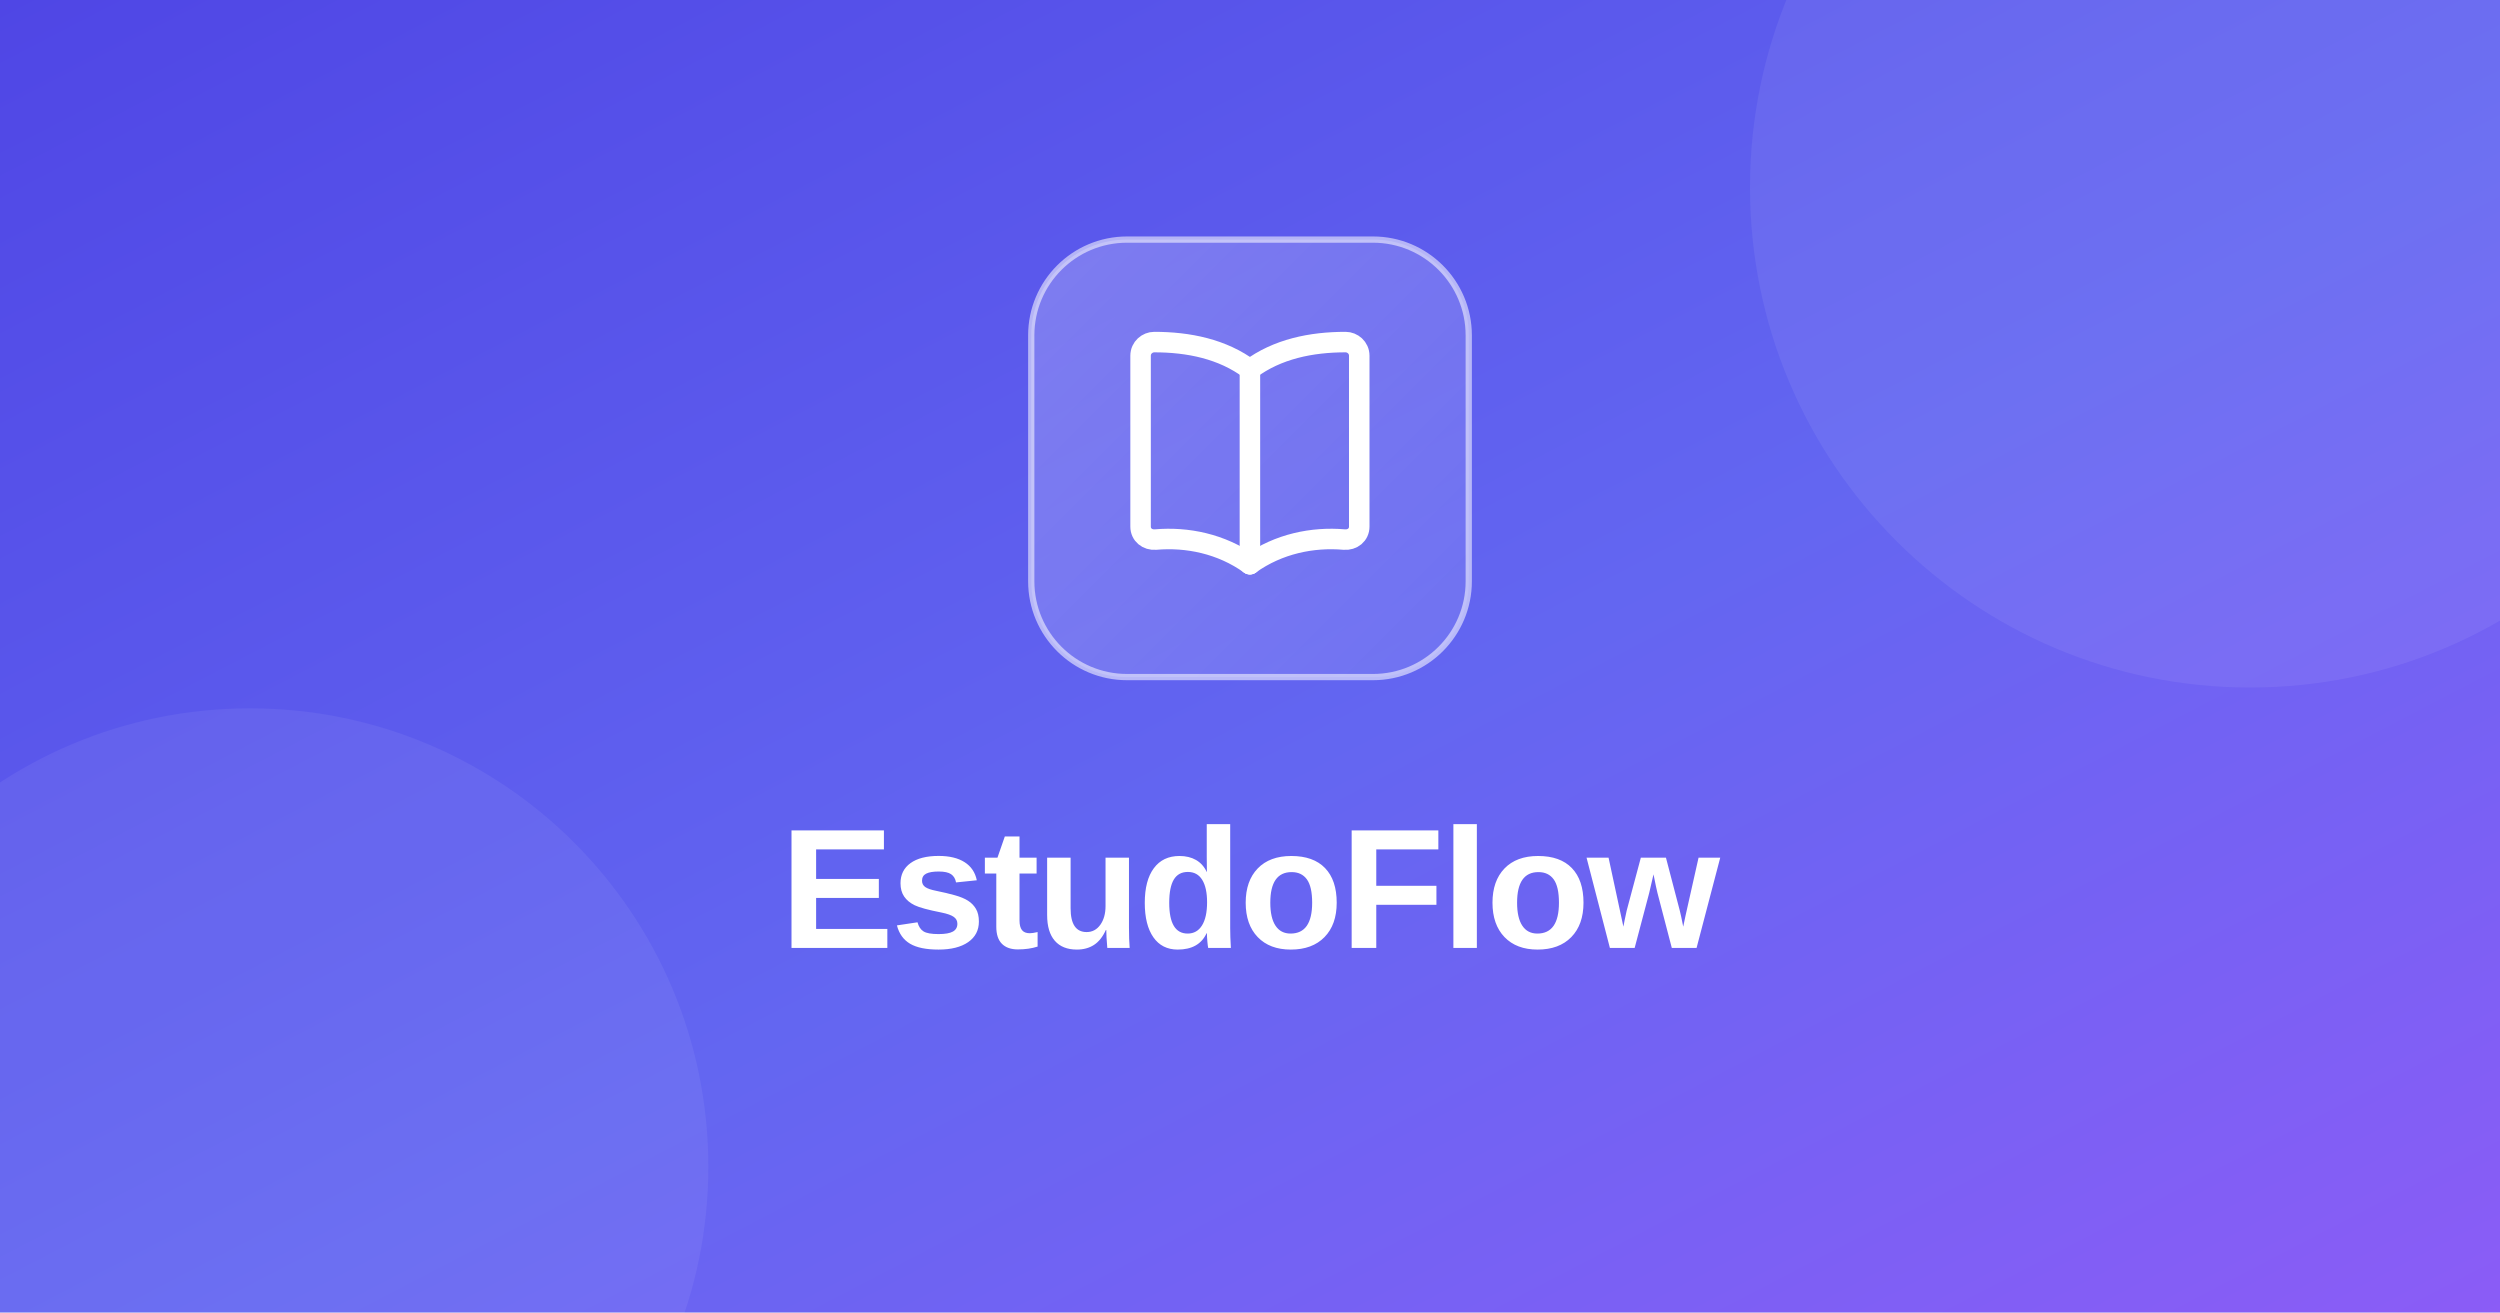
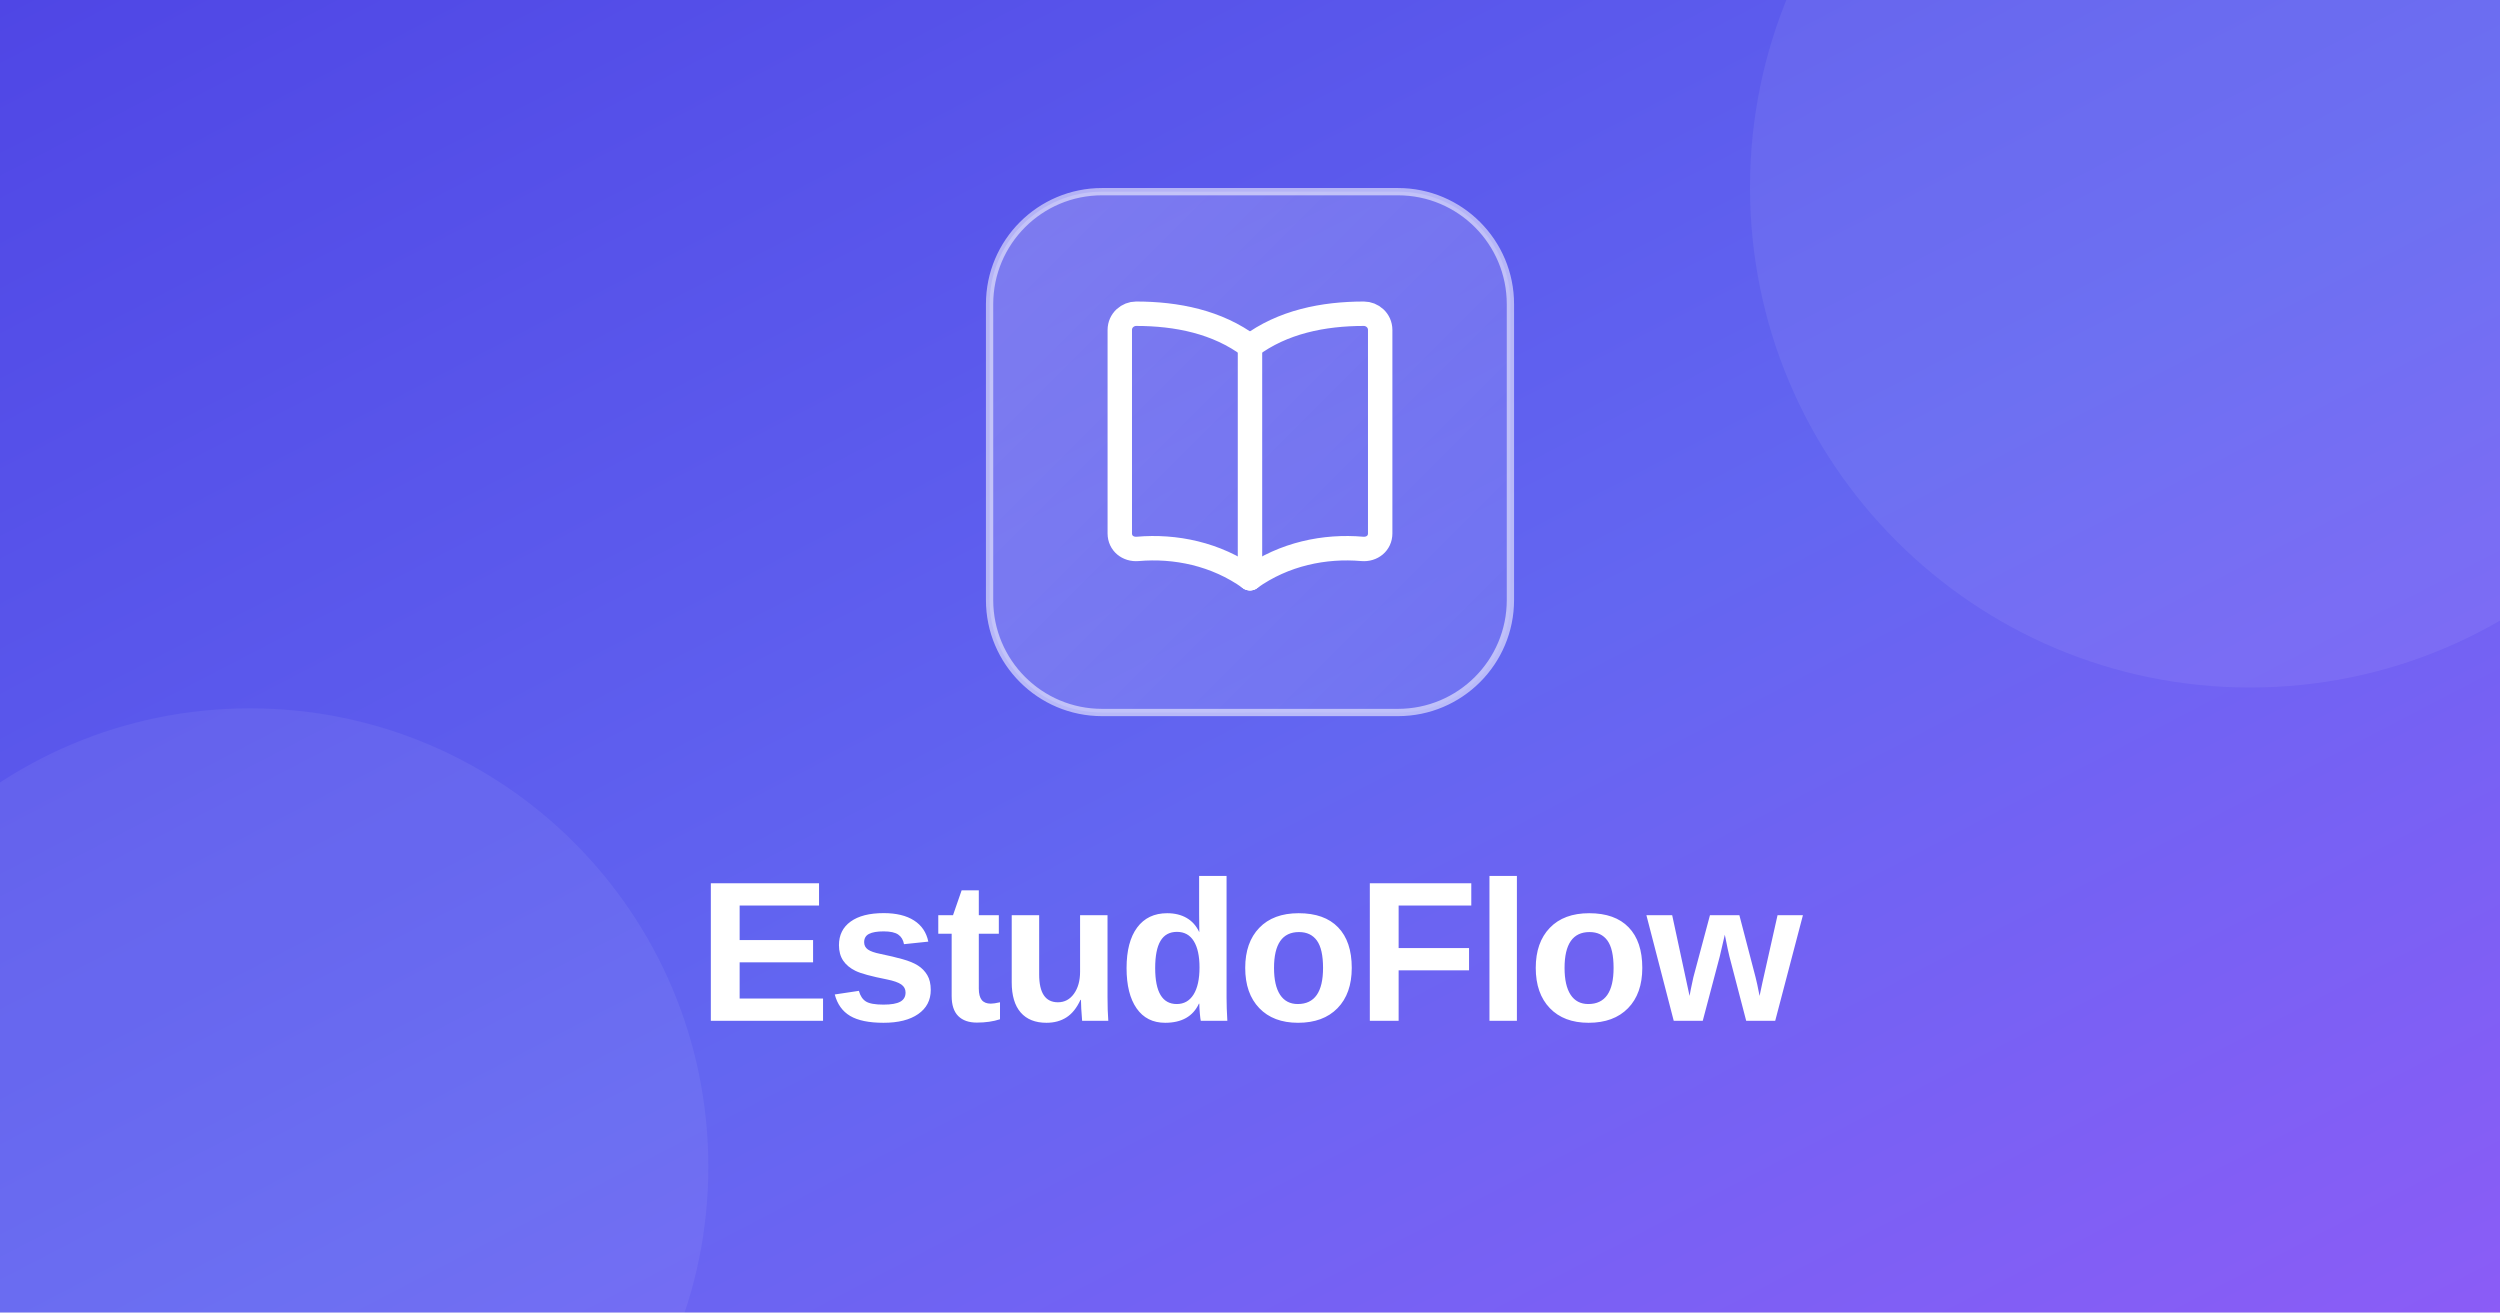
<svg xmlns="http://www.w3.org/2000/svg" width="1200" height="630" viewBox="0 0 1200 630">
  <defs>
    <linearGradient id="bg" x1="0" y1="0" x2="1" y2="1">
      <stop offset="0" stop-color="#4f46e5" />
      <stop offset="0.55" stop-color="#6366f1" />
      <stop offset="1" stop-color="#8b5cf6" />
    </linearGradient>
    <linearGradient id="tile" x1="0" y1="0" x2="1" y2="1">
      <stop offset="0" stop-color="#ffffff" stop-opacity="0.22" />
      <stop offset="1" stop-color="#ffffff" stop-opacity="0.08" />
    </linearGradient>
  </defs>
  <rect width="1200" height="630" fill="url(#bg)" />
  <circle cx="1080" cy="90" r="240" fill="#ffffff" opacity="0.07" />
  <circle cx="120" cy="560" r="220" fill="#ffffff" opacity="0.06" />
-   <rect x="495" y="115" width="210" height="210" rx="46" fill="url(#tile)" stroke="#ffffff" stroke-opacity="0.55" stroke-width="3" />
-   <g transform="translate(495,115) scale(3.28)" fill="none" stroke="#ffffff" stroke-width="3" stroke-linecap="round" stroke-linejoin="round">
+   <rect x="475" y="92" width="250" height="250" rx="54" fill="url(#tile)" stroke="#ffffff" stroke-opacity="0.55" stroke-width="3.5" />
+   <g transform="translate(475,92) scale(3.906)" fill="none" stroke="#ffffff" stroke-width="3" stroke-linecap="round" stroke-linejoin="round">
    <path d="M32 19c-4-3-9-4-14-4-1 0-2 .8-2 2v25c0 1.2 1 2 2.2 1.9 4.6-.4 9.6.6 13.8 3.6" />
    <path d="M32 19c4-3 9-4 14-4 1 0 2 .8 2 2v25c0 1.2-1 2-2.2 1.9-4.6-.4-9.6.6-13.8 3.6" />
    <path d="M32 19v28.5" />
  </g>
-   <text x="600" y="455" text-anchor="middle" font-family="'Segoe UI', Arial, sans-serif" font-size="82" font-weight="800" fill="#ffffff" letter-spacing="-1.5">EstudoFlow</text>
+   <text x="600" y="490" text-anchor="middle" font-family="'Segoe UI', Arial, sans-serif" font-size="96" font-weight="800" fill="#ffffff" letter-spacing="-1.5">EstudoFlow</text>
</svg>
